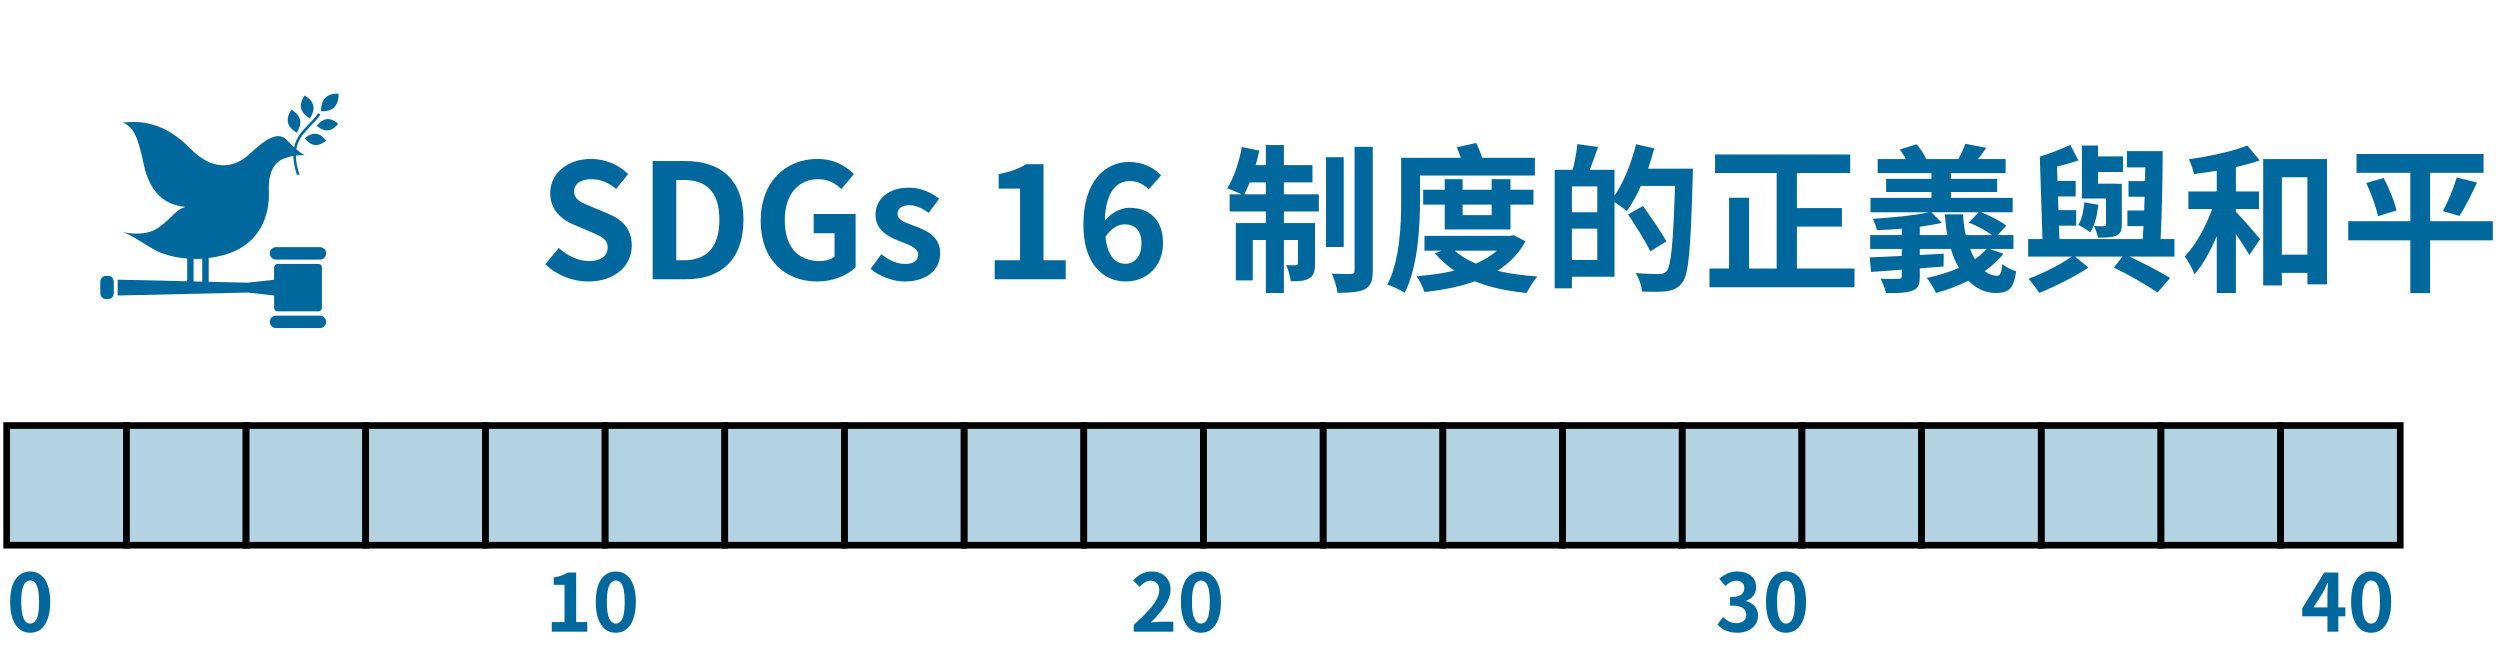
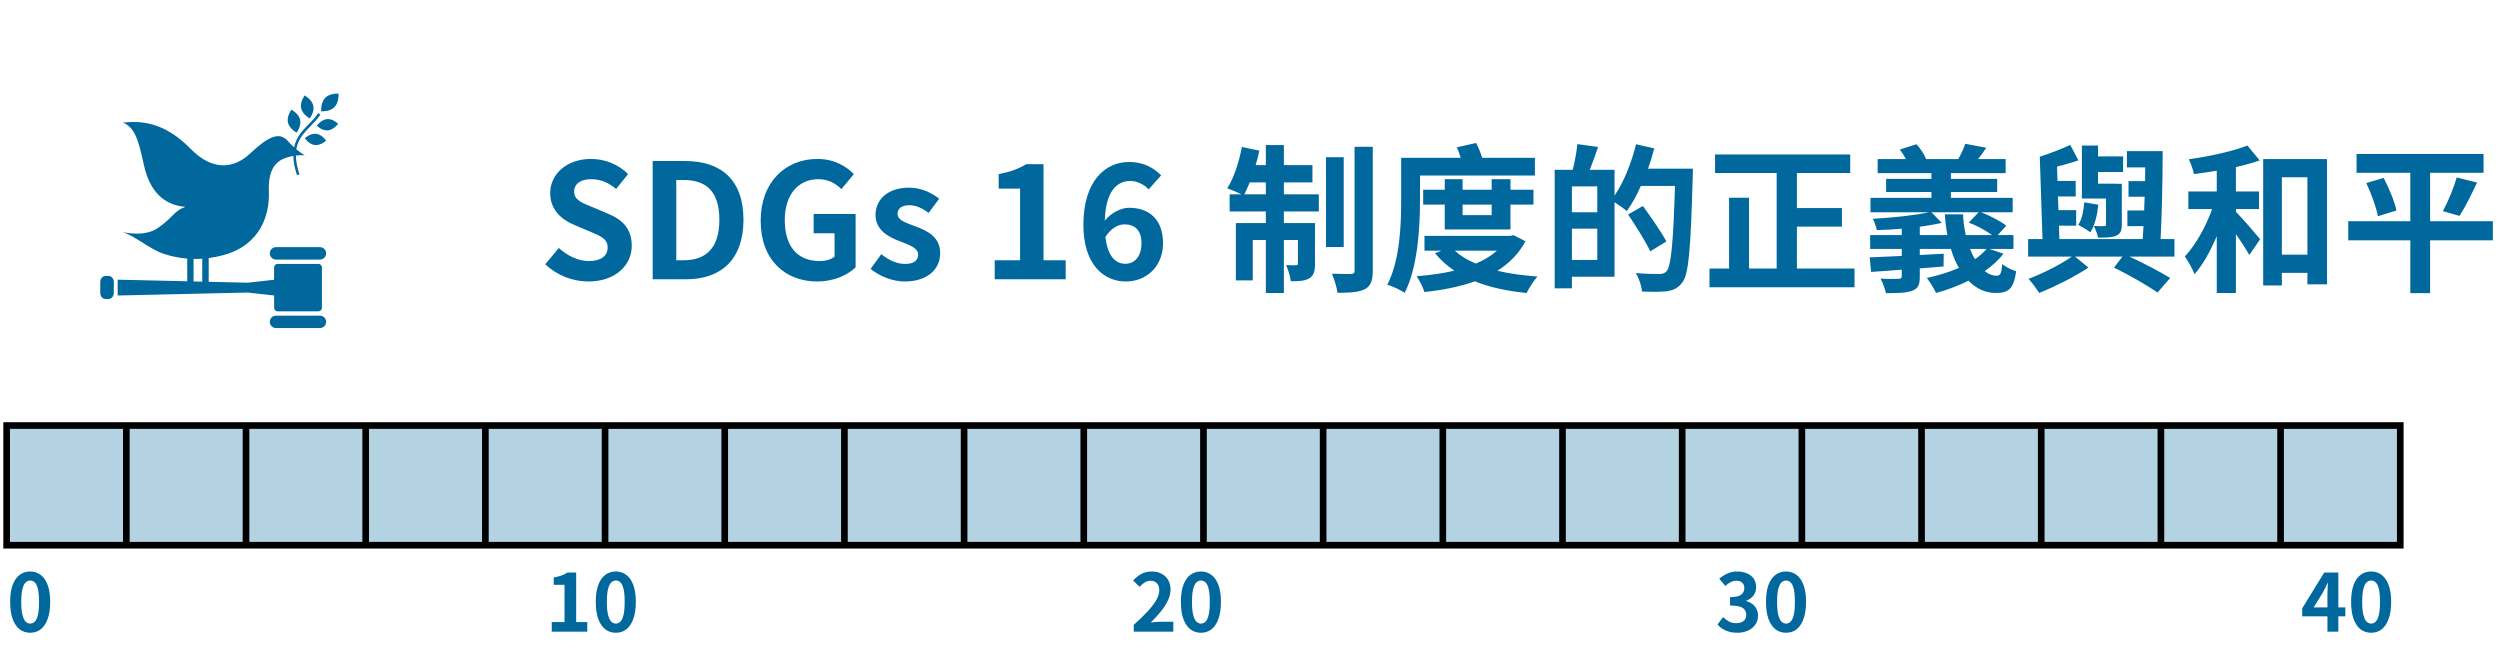
- <svg xmlns="http://www.w3.org/2000/svg" width="376" height="98" viewBox="0 0 376 98" fill="none">
-   <path d="M45.815 14.356C45.815 14.356 45.079 15.335 45.29 16.289C45.505 17.244 46.594 17.812 46.594 17.812C46.594 17.812 47.334 16.834 47.115 15.88C46.901 14.925 45.811 14.356 45.811 14.356" fill="#00689D" />
-   <path d="M44.614 19.952C44.614 19.952 45.354 18.974 45.135 18.015C44.92 17.061 43.831 16.492 43.831 16.492C43.831 16.492 43.091 17.471 43.306 18.425C43.52 19.379 44.61 19.948 44.61 19.948" fill="#00689D" />
-   <path d="M47.645 18.902C47.645 18.902 48.424 19.69 49.311 19.61C50.198 19.53 50.854 18.62 50.854 18.62C50.854 18.62 50.075 17.832 49.188 17.912C48.301 17.991 47.645 18.902 47.645 18.902Z" fill="#00689D" />
-   <path d="M48.922 14.707C48.202 15.438 48.301 16.735 48.301 16.735C48.301 16.735 49.574 16.846 50.298 16.114C51.018 15.383 50.919 14.086 50.919 14.086C50.919 14.086 49.646 13.975 48.922 14.707Z" fill="#00689D" />
-   <path d="M47.331 21.813C48.214 21.916 49.045 21.157 49.045 21.157C49.045 21.157 48.445 20.23 47.562 20.123C46.679 20.02 45.848 20.779 45.848 20.779C45.848 20.779 46.448 21.706 47.335 21.809" fill="#00689D" />
-   <path d="M48.118 37.172H41.512C40.995 37.172 40.577 37.589 40.577 38.106C40.577 38.623 40.995 39.041 41.512 39.041H48.118C48.635 39.041 49.052 38.623 49.052 38.106C49.052 37.589 48.635 37.172 48.118 37.172Z" fill="#00689D" />
-   <path d="M48.118 47.472H41.512C40.995 47.472 40.577 47.889 40.577 48.406C40.577 48.923 40.995 49.341 41.512 49.341H48.118C48.635 49.341 49.052 48.923 49.052 48.406C49.052 47.889 48.635 47.472 48.118 47.472Z" fill="#00689D" />
-   <path d="M18.405 34.901C18.25 34.854 18.094 34.81 17.947 34.782C17.947 34.782 18.118 34.834 18.405 34.901Z" fill="#00689D" />
-   <path d="M47.876 39.693H41.755C41.461 39.693 41.222 39.931 41.222 40.226V42.079L37.225 42.517L31.387 42.381V38.814C32.162 38.715 32.938 38.559 33.709 38.341C39.329 36.754 40.554 32.109 40.434 28.892C40.311 25.619 41.361 24.346 42.865 23.781C43.294 23.618 43.724 23.519 44.113 23.451C44.129 24.255 44.292 25.189 44.654 26.303C44.789 26.295 44.921 26.283 45.052 26.271C44.67 25.13 44.511 24.195 44.503 23.396C45.283 23.304 45.836 23.356 45.836 23.356C45.836 23.356 45.31 23.073 44.567 22.453C44.817 20.902 45.744 19.952 46.694 18.977C47.219 18.44 47.756 17.888 48.186 17.227L47.856 17.013C47.454 17.641 46.925 18.178 46.416 18.699C45.489 19.649 44.551 20.62 44.233 22.159C43.93 21.888 43.604 21.566 43.27 21.188C41.882 19.634 40.1 20.775 37.555 23.145C35.01 25.511 31.808 25.595 28.682 22.393C24.558 18.17 20.959 18.194 18.493 18.436C20.179 19.156 20.772 20.731 21.627 24.74C22.521 28.947 24.78 30.848 27.871 31.111C26.153 31.719 26.069 32.686 23.766 34.276C21.969 35.517 19.439 35.123 18.413 34.893C20.294 35.481 22.526 37.454 24.518 38.142C25.679 38.54 26.904 38.79 28.157 38.889V42.302L17.697 42.063V44.445L37.233 44L41.23 44.441V46.294C41.23 46.589 41.469 46.827 41.763 46.827H47.884C48.178 46.827 48.417 46.589 48.417 46.294V40.222C48.417 39.928 48.178 39.689 47.884 39.689L47.876 39.693ZM29.112 38.945C29.545 38.953 29.983 38.941 30.42 38.909V42.361L29.112 42.33V38.941V38.945Z" fill="#00689D" />
-   <path d="M17.116 44.06C17.116 44.561 16.766 44.971 16.333 44.971H15.864C15.434 44.971 15.08 44.565 15.08 44.06V42.414C15.08 41.913 15.43 41.503 15.864 41.503H16.333C16.766 41.503 17.116 41.909 17.116 42.414V44.06Z" fill="#00689D" />
-   <path d="M88.488 42.336C86.112 42.336 83.736 41.4 82.008 39.744L84.048 37.296C85.32 38.472 87 39.264 88.56 39.264C90.408 39.264 91.392 38.472 91.392 37.224C91.392 35.904 90.312 35.496 88.728 34.824L86.352 33.816C84.552 33.072 82.752 31.632 82.752 29.04C82.752 26.136 85.296 23.904 88.896 23.904C90.96 23.904 93.024 24.72 94.464 26.184L92.664 28.416C91.536 27.48 90.36 26.952 88.896 26.952C87.336 26.952 86.352 27.648 86.352 28.824C86.352 30.096 87.6 30.552 89.112 31.152L91.44 32.136C93.6 33.024 95.016 34.392 95.016 36.96C95.016 39.864 92.592 42.336 88.488 42.336ZM98.161 42V24.216H103.033C108.457 24.216 111.817 27.048 111.817 33.048C111.817 39.024 108.457 42 103.225 42H98.161ZM101.713 39.144H102.817C106.129 39.144 108.193 37.368 108.193 33.048C108.193 28.704 106.129 27.072 102.817 27.072H101.713V39.144ZM122.925 42.336C118.101 42.336 114.405 39.12 114.405 33.192C114.405 27.336 118.197 23.904 122.925 23.904C125.493 23.904 127.269 25.008 128.421 26.184L126.549 28.44C125.661 27.6 124.653 26.952 123.045 26.952C120.093 26.952 118.029 29.256 118.029 33.072C118.029 36.936 119.805 39.264 123.309 39.264C124.149 39.264 125.013 39.024 125.517 38.592V35.088H122.373V32.184H128.685V40.2C127.485 41.376 125.397 42.336 122.925 42.336ZM136.049 42.336C134.249 42.336 132.281 41.544 130.937 40.44L132.545 38.232C133.745 39.168 134.897 39.696 136.145 39.696C137.489 39.696 138.089 39.12 138.089 38.28C138.089 37.272 136.697 36.816 135.281 36.264C133.577 35.616 131.681 34.584 131.681 32.328C131.681 29.928 133.625 28.224 136.697 28.224C138.641 28.224 140.153 29.04 141.257 29.88L139.673 32.016C138.713 31.32 137.777 30.864 136.793 30.864C135.569 30.864 134.993 31.392 134.993 32.16C134.993 33.144 136.241 33.504 137.657 34.032C139.433 34.704 141.401 35.592 141.401 38.088C141.401 40.44 139.553 42.336 136.049 42.336ZM149.601 42V39.144H153.417V28.368H150.201V26.184C151.977 25.848 153.201 25.392 154.329 24.696H156.945V39.144H160.281V42H149.601ZM169.134 33.744C168.222 33.744 167.142 34.248 166.254 35.64C166.59 38.568 167.79 39.672 169.254 39.672C170.598 39.672 171.678 38.64 171.678 36.576C171.678 34.632 170.67 33.744 169.134 33.744ZM169.326 42.336C165.966 42.336 162.942 39.744 162.942 33.816C162.942 27.216 166.23 24.36 169.83 24.36C171.99 24.36 173.574 25.272 174.63 26.376L172.758 28.488C172.134 27.792 171.054 27.216 170.022 27.216C167.982 27.216 166.302 28.728 166.158 33.192C167.142 31.968 168.654 31.248 169.806 31.248C172.782 31.248 174.918 32.952 174.918 36.576C174.918 40.128 172.374 42.336 169.326 42.336Z" fill="#00689D" />
-   <path d="M187.144 29.232H190.384V27.432H187.96C187.696 28.104 187.408 28.704 187.144 29.232ZM193.096 27.432V29.232H198.352V31.8H193.096V33.552H197.776V39.672C197.776 40.776 197.608 41.448 196.912 41.856C196.24 42.264 195.328 42.312 194.128 42.288C194.056 41.568 193.744 40.56 193.432 39.864C194.104 39.912 194.704 39.912 194.92 39.888C195.136 39.888 195.208 39.84 195.208 39.6V36.096H193.096V44.064H190.384V36.096H188.416V42.168H185.872V33.552H190.384V31.8H184.936V29.232H186.736C186.112 28.92 185.128 28.512 184.576 28.32C185.56 26.808 186.352 24.384 186.784 22.104L189.4 22.656C189.256 23.4 189.064 24.12 188.848 24.84H190.384V21.816H193.096V24.84H197.392V27.432H193.096ZM202.096 23.64V37.152H199.432V23.64H202.096ZM203.728 22.08H206.464V40.704C206.464 42.24 206.152 43.008 205.288 43.488C204.4 43.944 203.008 44.04 201.16 44.04C201.064 43.248 200.68 42 200.32 41.16C201.544 41.208 202.792 41.208 203.2 41.208C203.584 41.184 203.728 41.088 203.728 40.68V22.08ZM213.568 26.4V30.096C213.568 34.128 213.256 40.128 211.264 44.04C210.688 43.632 209.392 43.032 208.648 42.816C210.568 39.12 210.736 33.768 210.736 30.12V23.736H219.688C219.52 23.184 219.328 22.608 219.112 22.152L222.016 21.504C222.352 22.176 222.688 22.992 222.928 23.736H230.848V26.4H213.568ZM224.344 30.768H219.976V32.352H224.344V30.768ZM227.176 34.512H217.288V30.768H214.048V28.536H217.288V26.952H219.976V28.536H224.344V26.952H227.176V28.536H230.632V30.768H227.176V34.512ZM225.136 37.704H218.8C219.64 38.472 220.72 39.12 221.968 39.648C223.192 39.12 224.248 38.496 225.136 37.704ZM227.656 35.376L229.432 36.288C228.424 38.16 226.984 39.6 225.208 40.728C227.032 41.16 229.048 41.424 231.232 41.592C230.68 42.192 229.96 43.344 229.6 44.064C226.672 43.776 224.08 43.224 221.824 42.312C219.544 43.128 216.952 43.632 214.24 43.92C214.024 43.248 213.496 42.168 213.064 41.544C215.056 41.376 216.976 41.136 218.728 40.704C217.624 39.96 216.64 39.072 215.824 38.088L216.784 37.704H214.24V35.472H227.152L227.656 35.376ZM236.416 39.096H240.232V34.392H236.416V39.096ZM240.232 31.92V28.032H236.416V31.92H240.232ZM247.864 25.368H254.608C254.608 25.368 254.608 26.328 254.584 26.664C254.272 37.392 254.008 41.208 253.024 42.48C252.352 43.368 251.68 43.632 250.72 43.8C249.808 43.92 248.368 43.896 246.952 43.848C246.904 43.056 246.52 41.856 246.016 41.064C247.552 41.208 248.968 41.208 249.592 41.208C250.072 41.208 250.336 41.112 250.648 40.8C251.344 40.032 251.656 36.432 251.92 27.96H246.784C246.16 29.4 245.416 30.72 244.672 31.752C244.288 31.392 243.472 30.84 242.824 30.408V41.616H236.416V43.368H233.824V25.536H236.536C236.848 24.336 237.136 22.8 237.232 21.672L240.352 22.104C239.944 23.304 239.512 24.504 239.104 25.536H242.824V29.424C244.216 27.408 245.368 24.504 246.064 21.696L248.8 22.32C248.536 23.352 248.224 24.36 247.864 25.368ZM250.624 36.312L248.2 37.8C247.528 36.36 246.04 34.008 244.864 32.256L247.096 30.984C248.296 32.64 249.88 34.92 250.624 36.312ZM270.256 40.392H278.92V43.2H257.104V40.392H260.056V29.736H263.056V40.392H267.208V26.016H257.944V23.232H278.272V26.016H270.256V31.296H277.024V34.08H270.256V40.392ZM298.792 37.44H296.296C296.512 37.992 296.752 38.52 297.04 38.976C297.712 38.52 298.312 37.992 298.792 37.44ZM288.736 35.352H292.888C292.696 34.368 292.576 33.312 292.504 32.232H295.24C295.288 33.336 295.432 34.368 295.648 35.352H299.608C298.672 34.68 297.304 33.912 296.104 33.48L297.592 31.92H290.488L292.048 33.528C291.064 33.744 289.936 33.936 288.736 34.104V35.352ZM299.224 37.44L301.312 38.16C300.568 39.144 299.584 40.008 298.504 40.776C299.08 41.232 299.68 41.472 300.304 41.472C300.88 41.472 301.024 41.04 301.144 39.696C301.696 40.2 302.584 40.608 303.232 40.8C302.848 43.488 302.056 44.064 300.16 44.064C298.576 44.064 297.208 43.392 296.056 42.216C294.52 42.984 292.84 43.608 291.184 44.064C290.92 43.488 290.248 42.36 289.792 41.808C291.448 41.448 293.128 40.944 294.616 40.296C294.136 39.456 293.728 38.496 293.416 37.44H288.736V38.352L292.336 38.16L292.312 40.08L288.736 40.368V41.592C288.736 42.864 288.472 43.416 287.584 43.728C286.648 44.064 285.424 44.088 283.648 44.088C283.504 43.416 283.168 42.528 282.832 41.904C283.864 41.976 285.184 41.952 285.544 41.928C285.904 41.928 286.024 41.832 286.024 41.52V40.56C284.344 40.704 282.76 40.8 281.416 40.896L281.2 38.712C282.52 38.664 284.2 38.592 286.024 38.496V37.44H281.272V35.352H286.024V34.392C284.752 34.512 283.456 34.584 282.28 34.608C282.184 34.128 281.92 33.384 281.68 32.904C284.608 32.736 288.016 32.4 290.128 31.92H281.32V29.76H290.488V28.872H283.672V26.904H290.488V26.04H282.4V23.928H286.648C286.384 23.424 286.072 22.92 285.736 22.488L288.232 21.696C288.832 22.32 289.432 23.256 289.696 23.928H294.52C294.928 23.208 295.36 22.296 295.576 21.624L298.744 22.224C298.312 22.848 297.88 23.448 297.496 23.928H301.648V26.04H293.416V26.904H300.376V28.872H293.416V29.76H302.704V31.92H297.952C299.272 32.424 300.88 33.264 301.744 33.936L300.472 35.352H302.824V37.44H299.224ZM316.744 33.744V29.856H313.12V21.888H315.544V23.52H319.312V25.872H315.544V27.624H318.208V27.648H319.12V33.744C319.12 34.728 318.928 35.136 318.28 35.448C317.656 35.736 316.72 35.736 315.544 35.736C315.448 35.184 315.16 34.488 314.92 33.984C315.544 34.032 316.24 34.032 316.456 34.008C316.672 34.008 316.744 33.96 316.744 33.744ZM313.48 30.432L315.592 30.792C315.424 32.376 315.04 33.936 314.392 34.944C314.008 34.632 313.072 34.08 312.568 33.816C313.168 32.928 313.36 31.704 313.48 30.432ZM327.04 35.952V38.592H320.272C322.528 39.648 324.928 40.896 326.392 41.808L324.496 43.992C322.96 42.936 320.32 41.4 317.944 40.248L319.216 38.592H312.088L314.104 40.248C312.04 41.616 309.064 43.104 306.712 44.064C306.328 43.464 305.632 42.528 305.104 41.928C307.216 41.136 309.976 39.768 311.584 38.592H305.032V35.952H307.192L306.784 23.568C308.296 23.088 310.144 22.368 311.368 21.792L312.592 24.12C311.584 24.48 310.456 24.768 309.376 25.056L309.448 27.216H312.184V29.544H309.52L309.592 31.608H312.256V33.936H309.664L309.736 35.952H322.264C322.312 35.328 322.336 34.704 322.384 34.008H319.96V31.656H322.48C322.504 30.984 322.528 30.288 322.552 29.592H320.128V27.24H322.624C322.624 26.544 322.624 25.872 322.648 25.176H319.888V22.728H325.264C325.264 27 325.144 32.352 324.952 35.952H327.04ZM336.28 31.44V31.848C337.24 32.808 339.4 35.328 339.928 35.976L338.296 38.352C337.84 37.536 337.072 36.336 336.28 35.208V44.064H333.4V35.52C332.44 37.776 331.312 39.84 330.04 41.256C329.776 40.416 329.08 39.288 328.6 38.568C330.232 36.84 331.768 34.08 332.704 31.44H329.128V28.8H333.4V25.68C332.224 25.872 331.072 26.04 329.968 26.184C329.848 25.536 329.512 24.576 329.2 23.952C332.32 23.52 335.824 22.752 338.008 21.888L339.856 24.12C338.8 24.504 337.552 24.84 336.28 25.128V28.8H339.76V31.44H336.28ZM343.192 38.304H347.032V26.664H343.192V38.304ZM340.384 23.928H349.984V42.768H347.032V41.04H343.192V42.936H340.384V23.928ZM374.92 33.264V36.144H365.488V44.088H362.512V36.144H353.176V33.264H362.512V25.992H354.424V23.16H373.528V25.992H365.488V33.264H374.92ZM355.888 27.528L358.504 26.76C359.296 28.296 360.16 30.312 360.424 31.656L357.64 32.52C357.4 31.224 356.656 29.136 355.888 27.528ZM369.904 32.472L367.408 31.752C368.176 30.36 369.04 28.248 369.496 26.688L372.544 27.456C371.68 29.304 370.72 31.248 369.904 32.472Z" fill="#00689D" />
-   <rect x="1" y="64" width="18" height="18" fill="#00689D" fill-opacity="0.3" stroke="black" />
-   <rect x="19" y="64" width="18" height="18" fill="#00689D" fill-opacity="0.3" stroke="black" />
-   <rect x="37" y="64" width="18" height="18" fill="#00689D" fill-opacity="0.3" stroke="black" />
-   <rect x="55" y="64" width="18" height="18" fill="#00689D" fill-opacity="0.3" stroke="black" />
-   <rect x="73" y="64" width="18" height="18" fill="#00689D" fill-opacity="0.3" stroke="black" />
-   <rect x="91" y="64" width="18" height="18" fill="#00689D" fill-opacity="0.3" stroke="black" />
-   <rect x="109" y="64" width="18" height="18" fill="#00689D" fill-opacity="0.3" stroke="black" />
-   <rect x="127" y="64" width="18" height="18" fill="#00689D" fill-opacity="0.3" stroke="black" />
-   <rect x="145" y="64" width="18" height="18" fill="#00689D" fill-opacity="0.3" stroke="black" />
-   <rect x="163" y="64" width="18" height="18" fill="#00689D" fill-opacity="0.3" stroke="black" />
-   <rect x="181" y="64" width="18" height="18" fill="#00689D" fill-opacity="0.3" stroke="black" />
-   <rect x="199" y="64" width="18" height="18" fill="#00689D" fill-opacity="0.3" stroke="black" />
-   <rect x="217" y="64" width="18" height="18" fill="#00689D" fill-opacity="0.3" stroke="black" />
-   <rect x="235" y="64" width="18" height="18" fill="#00689D" fill-opacity="0.3" stroke="black" />
-   <rect x="253" y="64" width="18" height="18" fill="#00689D" fill-opacity="0.3" stroke="black" />
-   <rect x="271" y="64" width="18" height="18" fill="#00689D" fill-opacity="0.3" stroke="black" />
-   <rect x="289" y="64" width="18" height="18" fill="#00689D" fill-opacity="0.3" stroke="black" />
-   <rect x="307" y="64" width="18" height="18" fill="#00689D" fill-opacity="0.3" stroke="black" />
-   <rect x="325" y="64" width="18" height="18" fill="#00689D" fill-opacity="0.3" stroke="black" />
-   <rect x="343" y="64" width="18" height="18" fill="#00689D" fill-opacity="0.3" stroke="black" />
-   <path d="M4.54 95.168C3.94 95.168 3.412 94.996 2.956 94.652C2.508 94.3 2.156 93.78 1.9 93.092C1.652 92.396 1.528 91.536 1.528 90.512C1.528 89.496 1.652 88.652 1.9 87.98C2.156 87.3 2.508 86.792 2.956 86.456C3.412 86.12 3.94 85.952 4.54 85.952C5.148 85.952 5.676 86.124 6.124 86.468C6.572 86.804 6.92 87.308 7.168 87.98C7.424 88.652 7.552 89.496 7.552 90.512C7.552 91.536 7.424 92.396 7.168 93.092C6.92 93.78 6.572 94.3 6.124 94.652C5.676 94.996 5.148 95.168 4.54 95.168ZM4.54 93.788C4.804 93.788 5.036 93.688 5.236 93.488C5.436 93.288 5.592 92.952 5.704 92.48C5.816 92 5.872 91.344 5.872 90.512C5.872 89.688 5.816 89.044 5.704 88.58C5.592 88.108 5.436 87.78 5.236 87.596C5.036 87.404 4.804 87.308 4.54 87.308C4.292 87.308 4.064 87.404 3.856 87.596C3.656 87.78 3.496 88.108 3.376 88.58C3.256 89.044 3.196 89.688 3.196 90.512C3.196 91.344 3.256 92 3.376 92.48C3.496 92.952 3.656 93.288 3.856 93.488C4.064 93.688 4.292 93.788 4.54 93.788Z" fill="#00689D" />
-   <path d="M82.984 95V93.56H84.904V87.956H83.284V86.852C83.732 86.772 84.116 86.676 84.436 86.564C84.764 86.444 85.068 86.292 85.348 86.108H86.656V93.56H88.324V95H82.984ZM92.618 95.168C92.018 95.168 91.49 94.996 91.034 94.652C90.586 94.3 90.234 93.78 89.978 93.092C89.73 92.396 89.606 91.536 89.606 90.512C89.606 89.496 89.73 88.652 89.978 87.98C90.234 87.3 90.586 86.792 91.034 86.456C91.49 86.12 92.018 85.952 92.618 85.952C93.226 85.952 93.754 86.124 94.202 86.468C94.65 86.804 94.998 87.308 95.246 87.98C95.502 88.652 95.63 89.496 95.63 90.512C95.63 91.536 95.502 92.396 95.246 93.092C94.998 93.78 94.65 94.3 94.202 94.652C93.754 94.996 93.226 95.168 92.618 95.168ZM92.618 93.788C92.882 93.788 93.114 93.688 93.314 93.488C93.514 93.288 93.67 92.952 93.782 92.48C93.894 92 93.95 91.344 93.95 90.512C93.95 89.688 93.894 89.044 93.782 88.58C93.67 88.108 93.514 87.78 93.314 87.596C93.114 87.404 92.882 87.308 92.618 87.308C92.37 87.308 92.142 87.404 91.934 87.596C91.734 87.78 91.574 88.108 91.454 88.58C91.334 89.044 91.274 89.688 91.274 90.512C91.274 91.344 91.334 92 91.454 92.48C91.574 92.952 91.734 93.288 91.934 93.488C92.142 93.688 92.37 93.788 92.618 93.788Z" fill="#00689D" />
-   <path d="M170.516 95V93.98C171.324 93.26 172.012 92.592 172.58 91.976C173.156 91.36 173.596 90.788 173.9 90.26C174.204 89.724 174.356 89.228 174.356 88.772C174.356 88.484 174.304 88.232 174.2 88.016C174.096 87.8 173.944 87.636 173.744 87.524C173.552 87.404 173.312 87.344 173.024 87.344C172.704 87.344 172.408 87.436 172.136 87.62C171.872 87.796 171.628 88.008 171.404 88.256L170.42 87.308C170.836 86.86 171.26 86.524 171.692 86.3C172.132 86.068 172.652 85.952 173.252 85.952C173.812 85.952 174.3 86.068 174.716 86.3C175.14 86.524 175.468 86.84 175.7 87.248C175.932 87.656 176.048 88.136 176.048 88.688C176.048 89.224 175.912 89.772 175.64 90.332C175.376 90.884 175.02 91.436 174.572 91.988C174.124 92.54 173.628 93.084 173.084 93.62C173.316 93.588 173.564 93.564 173.828 93.548C174.1 93.524 174.34 93.512 174.548 93.512H176.468V95H170.516ZM180.618 95.168C180.018 95.168 179.49 94.996 179.034 94.652C178.586 94.3 178.234 93.78 177.978 93.092C177.73 92.396 177.606 91.536 177.606 90.512C177.606 89.496 177.73 88.652 177.978 87.98C178.234 87.3 178.586 86.792 179.034 86.456C179.49 86.12 180.018 85.952 180.618 85.952C181.226 85.952 181.754 86.124 182.202 86.468C182.65 86.804 182.998 87.308 183.246 87.98C183.502 88.652 183.63 89.496 183.63 90.512C183.63 91.536 183.502 92.396 183.246 93.092C182.998 93.78 182.65 94.3 182.202 94.652C181.754 94.996 181.226 95.168 180.618 95.168ZM180.618 93.788C180.882 93.788 181.114 93.688 181.314 93.488C181.514 93.288 181.67 92.952 181.782 92.48C181.894 92 181.95 91.344 181.95 90.512C181.95 89.688 181.894 89.044 181.782 88.58C181.67 88.108 181.514 87.78 181.314 87.596C181.114 87.404 180.882 87.308 180.618 87.308C180.37 87.308 180.142 87.404 179.934 87.596C179.734 87.78 179.574 88.108 179.454 88.58C179.334 89.044 179.274 89.688 179.274 90.512C179.274 91.344 179.334 92 179.454 92.48C179.574 92.952 179.734 93.288 179.934 93.488C180.142 93.688 180.37 93.788 180.618 93.788Z" fill="#00689D" />
-   <path d="M261.276 95.168C260.812 95.168 260.396 95.112 260.028 95C259.66 94.896 259.332 94.752 259.044 94.568C258.764 94.376 258.52 94.164 258.312 93.932L259.14 92.816C259.412 93.064 259.708 93.28 260.028 93.464C260.356 93.64 260.72 93.728 261.12 93.728C261.424 93.728 261.688 93.68 261.912 93.584C262.144 93.488 262.32 93.348 262.44 93.164C262.568 92.98 262.632 92.756 262.632 92.492C262.632 92.196 262.56 91.944 262.416 91.736C262.28 91.52 262.036 91.356 261.684 91.244C261.332 91.132 260.836 91.076 260.196 91.076V89.804C260.74 89.804 261.168 89.748 261.48 89.636C261.792 89.516 262.012 89.356 262.14 89.156C262.276 88.948 262.344 88.712 262.344 88.448C262.344 88.104 262.24 87.836 262.032 87.644C261.824 87.444 261.532 87.344 261.156 87.344C260.844 87.344 260.552 87.416 260.28 87.56C260.016 87.696 259.752 87.884 259.488 88.124L258.576 87.032C258.968 86.704 259.38 86.444 259.812 86.252C260.244 86.052 260.72 85.952 261.24 85.952C261.808 85.952 262.308 86.044 262.74 86.228C263.18 86.412 263.52 86.68 263.76 87.032C264 87.384 264.12 87.812 264.12 88.316C264.12 88.796 263.992 89.208 263.736 89.552C263.48 89.896 263.116 90.16 262.644 90.344V90.404C262.972 90.492 263.268 90.636 263.532 90.836C263.804 91.028 264.016 91.272 264.168 91.568C264.328 91.864 264.408 92.208 264.408 92.6C264.408 93.136 264.264 93.596 263.976 93.98C263.696 94.364 263.316 94.66 262.836 94.868C262.364 95.068 261.844 95.168 261.276 95.168ZM268.618 95.168C268.018 95.168 267.49 94.996 267.034 94.652C266.586 94.3 266.234 93.78 265.978 93.092C265.73 92.396 265.606 91.536 265.606 90.512C265.606 89.496 265.73 88.652 265.978 87.98C266.234 87.3 266.586 86.792 267.034 86.456C267.49 86.12 268.018 85.952 268.618 85.952C269.226 85.952 269.754 86.124 270.202 86.468C270.65 86.804 270.998 87.308 271.246 87.98C271.502 88.652 271.63 89.496 271.63 90.512C271.63 91.536 271.502 92.396 271.246 93.092C270.998 93.78 270.65 94.3 270.202 94.652C269.754 94.996 269.226 95.168 268.618 95.168ZM268.618 93.788C268.882 93.788 269.114 93.688 269.314 93.488C269.514 93.288 269.67 92.952 269.782 92.48C269.894 92 269.95 91.344 269.95 90.512C269.95 89.688 269.894 89.044 269.782 88.58C269.67 88.108 269.514 87.78 269.314 87.596C269.114 87.404 268.882 87.308 268.618 87.308C268.37 87.308 268.142 87.404 267.934 87.596C267.734 87.78 267.574 88.108 267.454 88.58C267.334 89.044 267.274 89.688 267.274 90.512C267.274 91.344 267.334 92 267.454 92.48C267.574 92.952 267.734 93.288 267.934 93.488C268.142 93.688 268.37 93.788 268.618 93.788Z" fill="#00689D" />
-   <path d="M350.044 95V89.54C350.044 89.284 350.052 88.98 350.068 88.628C350.084 88.268 350.1 87.956 350.116 87.692H350.056C349.952 87.932 349.84 88.172 349.72 88.412C349.6 88.652 349.476 88.896 349.348 89.144L347.968 91.352H352.744V92.696H346.252V91.496L349.564 86.108H351.688V95H350.044ZM356.618 95.168C356.018 95.168 355.49 94.996 355.034 94.652C354.586 94.3 354.234 93.78 353.978 93.092C353.73 92.396 353.606 91.536 353.606 90.512C353.606 89.496 353.73 88.652 353.978 87.98C354.234 87.3 354.586 86.792 355.034 86.456C355.49 86.12 356.018 85.952 356.618 85.952C357.226 85.952 357.754 86.124 358.202 86.468C358.65 86.804 358.998 87.308 359.246 87.98C359.502 88.652 359.63 89.496 359.63 90.512C359.63 91.536 359.502 92.396 359.246 93.092C358.998 93.78 358.65 94.3 358.202 94.652C357.754 94.996 357.226 95.168 356.618 95.168ZM356.618 93.788C356.882 93.788 357.114 93.688 357.314 93.488C357.514 93.288 357.67 92.952 357.782 92.48C357.894 92 357.95 91.344 357.95 90.512C357.95 89.688 357.894 89.044 357.782 88.58C357.67 88.108 357.514 87.78 357.314 87.596C357.114 87.404 356.882 87.308 356.618 87.308C356.37 87.308 356.142 87.404 355.934 87.596C355.734 87.78 355.574 88.108 355.454 88.58C355.334 89.044 355.274 89.688 355.274 90.512C355.274 91.344 355.334 92 355.454 92.48C355.574 92.952 355.734 93.288 355.934 93.488C356.142 93.688 356.37 93.788 356.618 93.788Z" fill="#00689D" />
+ <svg xmlns="http://www.w3.org/2000/svg" width="376" height="98" fill="none">
+   <path fill="#00689D" d="M45.815 14.356s-.736.979-.525 1.933c.215.955 1.304 1.523 1.304 1.523s.74-.978.521-1.932c-.214-.955-1.304-1.524-1.304-1.524M44.614 19.952s.74-.978.521-1.937c-.215-.954-1.304-1.523-1.304-1.523s-.74.979-.525 1.933 1.304 1.523 1.304 1.523M47.645 18.902s.779.788 1.666.708 1.543-.99 1.543-.99-.78-.788-1.666-.708c-.887.08-1.544.99-1.544.99M48.922 14.707c-.72.731-.62 2.028-.62 2.028s1.272.111 1.996-.62c.72-.732.62-2.029.62-2.029s-1.272-.111-1.996.62M47.331 21.813c.883.104 1.714-.656 1.714-.656s-.6-.927-1.483-1.034c-.883-.103-1.714.656-1.714.656s.6.927 1.487 1.03M48.118 37.172h-6.606a.933.933 0 1 0 0 1.869h6.606a.934.934 0 1 0 0-1.87M48.118 47.472h-6.606a.934.934 0 1 0 0 1.869h6.606a.934.934 0 1 0 0-1.87M18.405 34.902a4 4 0 0 0-.458-.12s.171.052.458.12" />
+   <path fill="#00689D" d="M47.876 39.693h-6.121a.533.533 0 0 0-.533.533v1.853l-3.997.438-5.838-.136v-3.567q1.163-.148 2.322-.473c5.62-1.587 6.845-6.232 6.725-9.45-.123-3.272.927-4.545 2.43-5.11.43-.163.86-.262 1.25-.33.015.804.178 1.738.54 2.852q.202-.013.398-.032c-.382-1.142-.54-2.076-.549-2.875.78-.092 1.333-.04 1.333-.04s-.526-.283-1.27-.903c.251-1.55 1.178-2.501 2.128-3.476.525-.537 1.062-1.09 1.492-1.75l-.33-.214c-.402.628-.93 1.165-1.44 1.686-.926.95-1.865 1.92-2.183 3.46-.303-.27-.629-.593-.963-.97-1.388-1.555-3.17-.414-5.715 1.956-2.545 2.366-5.747 2.45-8.873-.752-4.124-4.223-7.723-4.2-10.19-3.957 1.687.72 2.28 2.295 3.135 6.304.895 4.207 3.154 6.108 6.244 6.37-1.718.61-1.802 1.576-4.105 3.166-1.797 1.241-4.327.847-5.353.617 1.881.588 4.113 2.56 6.105 3.249a14.9 14.9 0 0 0 3.64.747v3.413l-10.46-.239v2.382L37.232 44l3.997.441v1.853c0 .295.239.533.533.533h6.12a.533.533 0 0 0 .534-.532v-6.073a.533.533 0 0 0-.533-.533zm-18.764-.748q.65.012 1.308-.036v3.452l-1.308-.031V38.94zM17.116 44.06c0 .501-.35.91-.783.91h-.47c-.429 0-.783-.405-.783-.91v-1.646c0-.502.35-.911.784-.911h.469c.433 0 .783.406.783.91zM88.488 42.336c-2.376 0-4.752-.936-6.48-2.592l2.04-2.448c1.272 1.176 2.952 1.968 4.512 1.968 1.848 0 2.832-.792 2.832-2.04 0-1.32-1.08-1.728-2.664-2.4l-2.376-1.008c-1.8-.744-3.6-2.184-3.6-4.776 0-2.904 2.544-5.136 6.144-5.136 2.064 0 4.128.816 5.568 2.28l-1.8 2.232c-1.128-.936-2.304-1.464-3.768-1.464-1.56 0-2.544.696-2.544 1.872 0 1.272 1.248 1.728 2.76 2.328l2.328.984c2.16.888 3.576 2.256 3.576 4.824 0 2.904-2.424 5.376-6.528 5.376M98.161 42V24.216h4.872c5.424 0 8.784 2.832 8.784 8.832 0 5.976-3.36 8.952-8.592 8.952zm3.552-2.856h1.104c3.312 0 5.376-1.776 5.376-6.096 0-4.344-2.064-5.976-5.376-5.976h-1.104zm21.212 3.192c-4.824 0-8.52-3.216-8.52-9.144 0-5.856 3.792-9.288 8.52-9.288 2.568 0 4.344 1.104 5.496 2.28l-1.872 2.256c-.888-.84-1.896-1.488-3.504-1.488-2.952 0-5.016 2.304-5.016 6.12 0 3.864 1.776 6.192 5.28 6.192.84 0 1.704-.24 2.208-.672v-3.504h-3.144v-2.904h6.312V40.2c-1.2 1.176-3.288 2.136-5.76 2.136m13.124 0c-1.8 0-3.768-.792-5.112-1.896l1.608-2.208c1.2.936 2.352 1.464 3.6 1.464 1.344 0 1.944-.576 1.944-1.416 0-1.008-1.392-1.464-2.808-2.016-1.704-.648-3.6-1.68-3.6-3.936 0-2.4 1.944-4.104 5.016-4.104 1.944 0 3.456.816 4.56 1.656l-1.584 2.136c-.96-.696-1.896-1.152-2.88-1.152-1.224 0-1.8.528-1.8 1.296 0 .984 1.248 1.344 2.664 1.872 1.776.672 3.744 1.56 3.744 4.056 0 2.352-1.848 4.248-5.352 4.248M149.601 42v-2.856h3.816V28.368h-3.216v-2.184c1.776-.336 3-.792 4.128-1.488h2.616v14.448h3.336V42zm19.533-8.256c-.912 0-1.992.504-2.88 1.896.336 2.928 1.536 4.032 3 4.032 1.344 0 2.424-1.032 2.424-3.096 0-1.944-1.008-2.832-2.544-2.832m.192 8.592c-3.36 0-6.384-2.592-6.384-8.52 0-6.6 3.288-9.456 6.888-9.456 2.16 0 3.744.912 4.8 2.016l-1.872 2.112c-.624-.696-1.704-1.272-2.736-1.272-2.04 0-3.72 1.512-3.864 5.976.984-1.224 2.496-1.944 3.648-1.944 2.976 0 5.112 1.704 5.112 5.328 0 3.552-2.544 5.76-5.592 5.76M187.144 29.232h3.24v-1.8h-2.424a22 22 0 0 1-.816 1.8m5.952-1.8v1.8h5.256V31.8h-5.256v1.752h4.68v6.12c0 1.104-.168 1.776-.864 2.184-.672.408-1.584.456-2.784.432-.072-.72-.384-1.728-.696-2.424.672.048 1.272.048 1.488.024.216 0 .288-.048.288-.288v-3.504h-2.112v7.968h-2.712v-7.968h-1.968v6.072h-2.544v-8.616h4.512V31.8h-5.448v-2.568h1.8a22 22 0 0 0-2.16-.912c.984-1.512 1.776-3.936 2.208-6.216l2.616.552a22 22 0 0 1-.552 2.184h1.536v-3.024h2.712v3.024h4.296v2.592zm9-3.792v13.512h-2.664V23.64zm1.632-1.56h2.736v18.624c0 1.536-.312 2.304-1.176 2.784-.888.456-2.28.552-4.128.552-.096-.792-.48-2.04-.84-2.88 1.224.048 2.472.048 2.88.048.384-.024.528-.12.528-.528zm9.84 4.32v3.696c0 4.032-.312 10.032-2.304 13.944-.576-.408-1.872-1.008-2.616-1.224 1.92-3.696 2.088-9.048 2.088-12.696v-6.384h8.952c-.168-.552-.36-1.128-.576-1.584l2.904-.648c.336.672.672 1.488.912 2.232h7.92V26.4zm10.776 4.368h-4.368v1.584h4.368zm2.832 3.744h-9.888v-3.744h-3.24v-2.232h3.24v-1.584h2.688v1.584h4.368v-1.584h2.832v1.584h3.456v2.232h-3.456zm-2.04 3.192H218.8c.84.768 1.92 1.416 3.168 1.944 1.224-.528 2.28-1.152 3.168-1.944m2.52-2.328 1.776.912c-1.008 1.872-2.448 3.312-4.224 4.44 1.824.432 3.84.696 6.024.864-.552.6-1.272 1.752-1.632 2.472-2.928-.288-5.52-.84-7.776-1.752-2.28.816-4.872 1.32-7.584 1.608-.216-.672-.744-1.752-1.176-2.376 1.992-.168 3.912-.408 5.664-.84a13.8 13.8 0 0 1-2.904-2.616l.96-.384h-2.544v-2.232h12.912zm8.76 3.72h3.816v-4.704h-3.816zm3.816-7.176v-3.888h-3.816v3.888zm7.632-6.552h6.744s0 .96-.024 1.296c-.312 10.728-.576 14.544-1.56 15.816-.672.888-1.344 1.152-2.304 1.32-.912.12-2.352.096-3.768.048-.048-.792-.432-1.992-.936-2.784 1.536.144 2.952.144 3.576.144.48 0 .744-.096 1.056-.408.696-.768 1.008-4.368 1.272-12.84h-5.136c-.624 1.44-1.368 2.76-2.112 3.792-.384-.36-1.2-.912-1.848-1.344v11.208h-6.408v1.752h-2.592V25.536h2.712c.312-1.2.6-2.736.696-3.864l3.12.432c-.408 1.2-.84 2.4-1.248 3.432h3.72v3.888c1.392-2.016 2.544-4.92 3.24-7.728l2.736.624a34 34 0 0 1-.936 3.048m2.76 10.944L248.2 37.8c-.672-1.44-2.16-3.792-3.336-5.544l2.232-1.272c1.2 1.656 2.784 3.936 3.528 5.328m19.632 4.08h8.664V43.2h-21.816v-2.808h2.952V29.736h3v10.656h4.152V26.016h-9.264v-2.784h20.328v2.784h-8.016v5.28h6.768v2.784h-6.768zm28.536-2.952h-2.496c.216.552.456 1.08.744 1.536a9.1 9.1 0 0 0 1.752-1.536m-10.056-2.088h4.152a25 25 0 0 1-.384-3.12h2.736c.048 1.104.192 2.136.408 3.12h3.96c-.936-.672-2.304-1.44-3.504-1.872l1.488-1.56h-7.104l1.56 1.608c-.984.216-2.112.408-3.312.576zm10.488 2.088 2.088.72c-.744.984-1.728 1.848-2.808 2.616.576.456 1.176.696 1.8.696.576 0 .72-.432.84-1.776.552.504 1.44.912 2.088 1.104-.384 2.688-1.176 3.264-3.072 3.264-1.584 0-2.952-.672-4.104-1.848a27 27 0 0 1-4.872 1.848c-.264-.576-.936-1.704-1.392-2.256 1.656-.36 3.336-.864 4.824-1.512-.48-.84-.888-1.8-1.2-2.856h-4.68v.912l3.6-.192-.024 1.92-3.576.288v1.224c0 1.272-.264 1.824-1.152 2.136-.936.336-2.16.36-3.936.36a9.3 9.3 0 0 0-.816-2.184c1.032.072 2.352.048 2.712.024.36 0 .48-.096.48-.408v-.96c-1.68.144-3.264.24-4.608.336l-.216-2.184c1.32-.048 3-.12 4.824-.216V37.44h-4.752v-2.088h4.752v-.96c-1.272.12-2.568.192-3.744.216-.096-.48-.36-1.224-.6-1.704 2.928-.168 6.336-.504 8.448-.984h-8.808v-2.16h9.168v-.888h-6.816v-1.968h6.816v-.864H282.4v-2.112h4.248a10 10 0 0 0-.912-1.44l2.496-.792c.6.624 1.2 1.56 1.464 2.232h4.824c.408-.72.84-1.632 1.056-2.304l3.168.6a32 32 0 0 1-1.248 1.704h4.152v2.112h-8.232v.864h6.96v1.968h-6.96v.888h9.288v2.16h-4.752c1.32.504 2.928 1.344 3.792 2.016l-1.272 1.416h2.352v2.088zm17.52-3.696v-3.888h-3.624v-7.968h2.424v1.632h3.768v2.352h-3.768v1.752h2.664v.024h.912v6.096c0 .984-.192 1.392-.84 1.704-.624.288-1.56.288-2.736.288-.096-.552-.384-1.248-.624-1.752.624.048 1.32.048 1.536.024.216 0 .288-.048.288-.264m-3.264-3.312 2.112.36c-.168 1.584-.552 3.144-1.2 4.152-.384-.312-1.32-.864-1.824-1.128.6-.888.792-2.112.912-3.384m13.56 5.52v2.64h-6.768c2.256 1.056 4.656 2.304 6.12 3.216l-1.896 2.184c-1.536-1.056-4.176-2.592-6.552-3.744l1.272-1.656h-7.128l2.016 1.656c-2.064 1.368-5.04 2.856-7.392 3.816a21 21 0 0 0-1.608-2.136c2.112-.792 4.872-2.16 6.48-3.336h-6.552v-2.64h2.16l-.408-12.384c1.512-.48 3.36-1.2 4.584-1.776l1.224 2.328c-1.008.36-2.136.648-3.216.936l.072 2.16h2.736v2.328h-2.664l.072 2.064h2.664v2.328h-2.592l.072 2.016h12.528c.048-.624.072-1.248.12-1.944h-2.424v-2.352h2.52l.072-2.064h-2.424V27.24h2.496c0-.696 0-1.368.024-2.064h-2.76v-2.448h5.376c0 4.272-.12 9.624-.312 13.224zm9.24-4.512v.408c.96.96 3.12 3.48 3.648 4.128l-1.632 2.376c-.456-.816-1.224-2.016-2.016-3.144v8.856h-2.88V35.52c-.96 2.256-2.088 4.32-3.36 5.736-.264-.84-.96-1.968-1.44-2.688 1.632-1.728 3.168-4.488 4.104-7.128h-3.576V28.8h4.272v-3.12c-1.176.192-2.328.36-3.432.504-.12-.648-.456-1.608-.768-2.232 3.12-.432 6.624-1.2 8.808-2.064l1.848 2.232c-1.056.384-2.304.72-3.576 1.008V28.8h3.48v2.64zm6.912 6.864h3.84v-11.64h-3.84zm-2.808-14.376h9.6v18.84h-2.952V41.04h-3.84v1.896h-2.808zm34.536 9.336v2.88h-9.432v7.944h-2.976v-7.944h-9.336v-2.88h9.336v-7.272h-8.088V23.16h19.104v2.832h-8.04v7.272zm-19.032-5.736 2.616-.768c.792 1.536 1.656 3.552 1.92 4.896l-2.784.864c-.24-1.296-.984-3.384-1.752-4.992m14.016 4.944-2.496-.72c.768-1.392 1.632-3.504 2.088-5.064l3.048.768c-.864 1.848-1.824 3.792-2.64 5.016" />
+   <path fill="#00689D" fill-opacity=".3" stroke="#000" d="M1 64h18v18H1zM19 64h18v18H19zM37 64h18v18H37zM55 64h18v18H55zM73 64h18v18H73zM91 64h18v18H91zM109 64h18v18h-18zM127 64h18v18h-18zM145 64h18v18h-18zM163 64h18v18h-18zM181 64h18v18h-18zM199 64h18v18h-18zM217 64h18v18h-18zM235 64h18v18h-18zM253 64h18v18h-18zM271 64h18v18h-18zM289 64h18v18h-18zM307 64h18v18h-18zM325 64h18v18h-18zM343 64h18v18h-18z" />
+   <path fill="#00689D" d="M4.54 95.168q-.9 0-1.584-.516-.672-.528-1.056-1.56-.372-1.044-.372-2.58 0-1.524.372-2.532.384-1.02 1.056-1.524a2.6 2.6 0 0 1 1.584-.504q.912 0 1.584.516.672.504 1.044 1.512.384 1.008.384 2.532 0 1.536-.384 2.58-.372 1.032-1.044 1.56-.672.516-1.584.516m0-1.38q.396 0 .696-.3t.468-1.008q.168-.72.168-1.968 0-1.236-.168-1.932-.168-.708-.468-.984a.97.97 0 0 0-.696-.288q-.372 0-.684.288-.3.276-.48.984-.18.696-.18 1.932 0 1.248.18 1.968.18.708.48 1.008.312.3.684.3M82.984 95v-1.44h1.92v-5.604h-1.62v-1.104a7.5 7.5 0 0 0 1.152-.288q.492-.18.912-.456h1.308v7.452h1.668V95zm9.634.168q-.9 0-1.584-.516-.672-.528-1.056-1.56-.372-1.044-.372-2.58 0-1.524.372-2.532.384-1.02 1.056-1.524a2.6 2.6 0 0 1 1.584-.504q.912 0 1.584.516.672.504 1.044 1.512.384 1.008.384 2.532 0 1.536-.384 2.58-.372 1.032-1.044 1.56-.672.516-1.584.516m0-1.38q.396 0 .696-.3t.468-1.008q.168-.72.168-1.968 0-1.236-.168-1.932-.168-.708-.468-.984a.97.97 0 0 0-.696-.288q-.372 0-.684.288-.3.276-.48.984-.18.696-.18 1.932 0 1.248.18 1.968.18.708.48 1.008.312.3.684.3M170.516 95v-1.02a30 30 0 0 0 2.064-2.004q.864-.924 1.32-1.716.456-.804.456-1.488 0-.432-.156-.756a1.1 1.1 0 0 0-.456-.492q-.288-.18-.72-.18-.48 0-.888.276a4 4 0 0 0-.732.636l-.984-.948q.624-.672 1.272-1.008.66-.348 1.56-.348.84 0 1.464.348.636.336.984.948t.348 1.44q0 .804-.408 1.644a8.4 8.4 0 0 1-1.068 1.656 20 20 0 0 1-1.488 1.632q.348-.048.744-.072.408-.036.72-.036h1.92V95zm10.102.168q-.9 0-1.584-.516-.672-.528-1.056-1.56-.372-1.044-.372-2.58 0-1.524.372-2.532.384-1.02 1.056-1.524a2.6 2.6 0 0 1 1.584-.504q.912 0 1.584.516.672.504 1.044 1.512.384 1.008.384 2.532 0 1.536-.384 2.58-.372 1.032-1.044 1.56-.672.516-1.584.516m0-1.38q.396 0 .696-.3t.468-1.008q.168-.72.168-1.968 0-1.236-.168-1.932-.168-.708-.468-.984a.97.97 0 0 0-.696-.288q-.372 0-.684.288-.3.276-.48.984-.18.696-.18 1.932 0 1.248.18 1.968.18.708.48 1.008.312.3.684.3M261.276 95.168q-.696 0-1.248-.168a3.7 3.7 0 0 1-.984-.432 4 4 0 0 1-.732-.636l.828-1.116q.408.372.888.648.492.264 1.092.264a2 2 0 0 0 .792-.144 1.12 1.12 0 0 0 .72-1.092q0-.444-.216-.756-.204-.324-.732-.492t-1.488-.168v-1.272q.816 0 1.284-.168.468-.18.66-.48.204-.312.204-.708 0-.516-.312-.804-.312-.3-.876-.3-.468 0-.876.216a3.7 3.7 0 0 0-.792.564l-.912-1.092a5.3 5.3 0 0 1 1.236-.78q.648-.3 1.428-.3.852 0 1.5.276.66.276 1.02.804t.36 1.284q0 .72-.384 1.236t-1.092.792v.06q.492.132.888.432.408.288.636.732.24.444.24 1.032 0 .804-.432 1.38-.42.576-1.14.888-.708.3-1.56.3m7.342 0q-.9 0-1.584-.516-.672-.528-1.056-1.56-.372-1.044-.372-2.58 0-1.524.372-2.532.384-1.02 1.056-1.524a2.6 2.6 0 0 1 1.584-.504q.912 0 1.584.516.672.504 1.044 1.512.384 1.008.384 2.532 0 1.536-.384 2.58-.372 1.032-1.044 1.56-.672.516-1.584.516m0-1.38q.396 0 .696-.3t.468-1.008q.168-.72.168-1.968 0-1.236-.168-1.932-.168-.708-.468-.984a.97.97 0 0 0-.696-.288q-.372 0-.684.288-.3.276-.48.984-.18.696-.18 1.932 0 1.248.18 1.968.18.708.48 1.008.312.3.684.3M350.044 95v-5.46q0-.384.024-.912.024-.54.048-.936h-.06q-.156.36-.336.72t-.372.732l-1.38 2.208h4.776v1.344h-6.492v-1.2l3.312-5.388h2.124V95zm6.574.168q-.9 0-1.584-.516-.672-.528-1.056-1.56-.372-1.044-.372-2.58 0-1.524.372-2.532.384-1.02 1.056-1.524a2.6 2.6 0 0 1 1.584-.504q.912 0 1.584.516.672.504 1.044 1.512.384 1.008.384 2.532 0 1.536-.384 2.58-.372 1.032-1.044 1.56-.672.516-1.584.516m0-1.38q.396 0 .696-.3t.468-1.008q.168-.72.168-1.968 0-1.236-.168-1.932-.168-.708-.468-.984a.97.97 0 0 0-.696-.288q-.372 0-.684.288-.3.276-.48.984-.18.696-.18 1.932 0 1.248.18 1.968.18.708.48 1.008.312.3.684.3" />
</svg>
